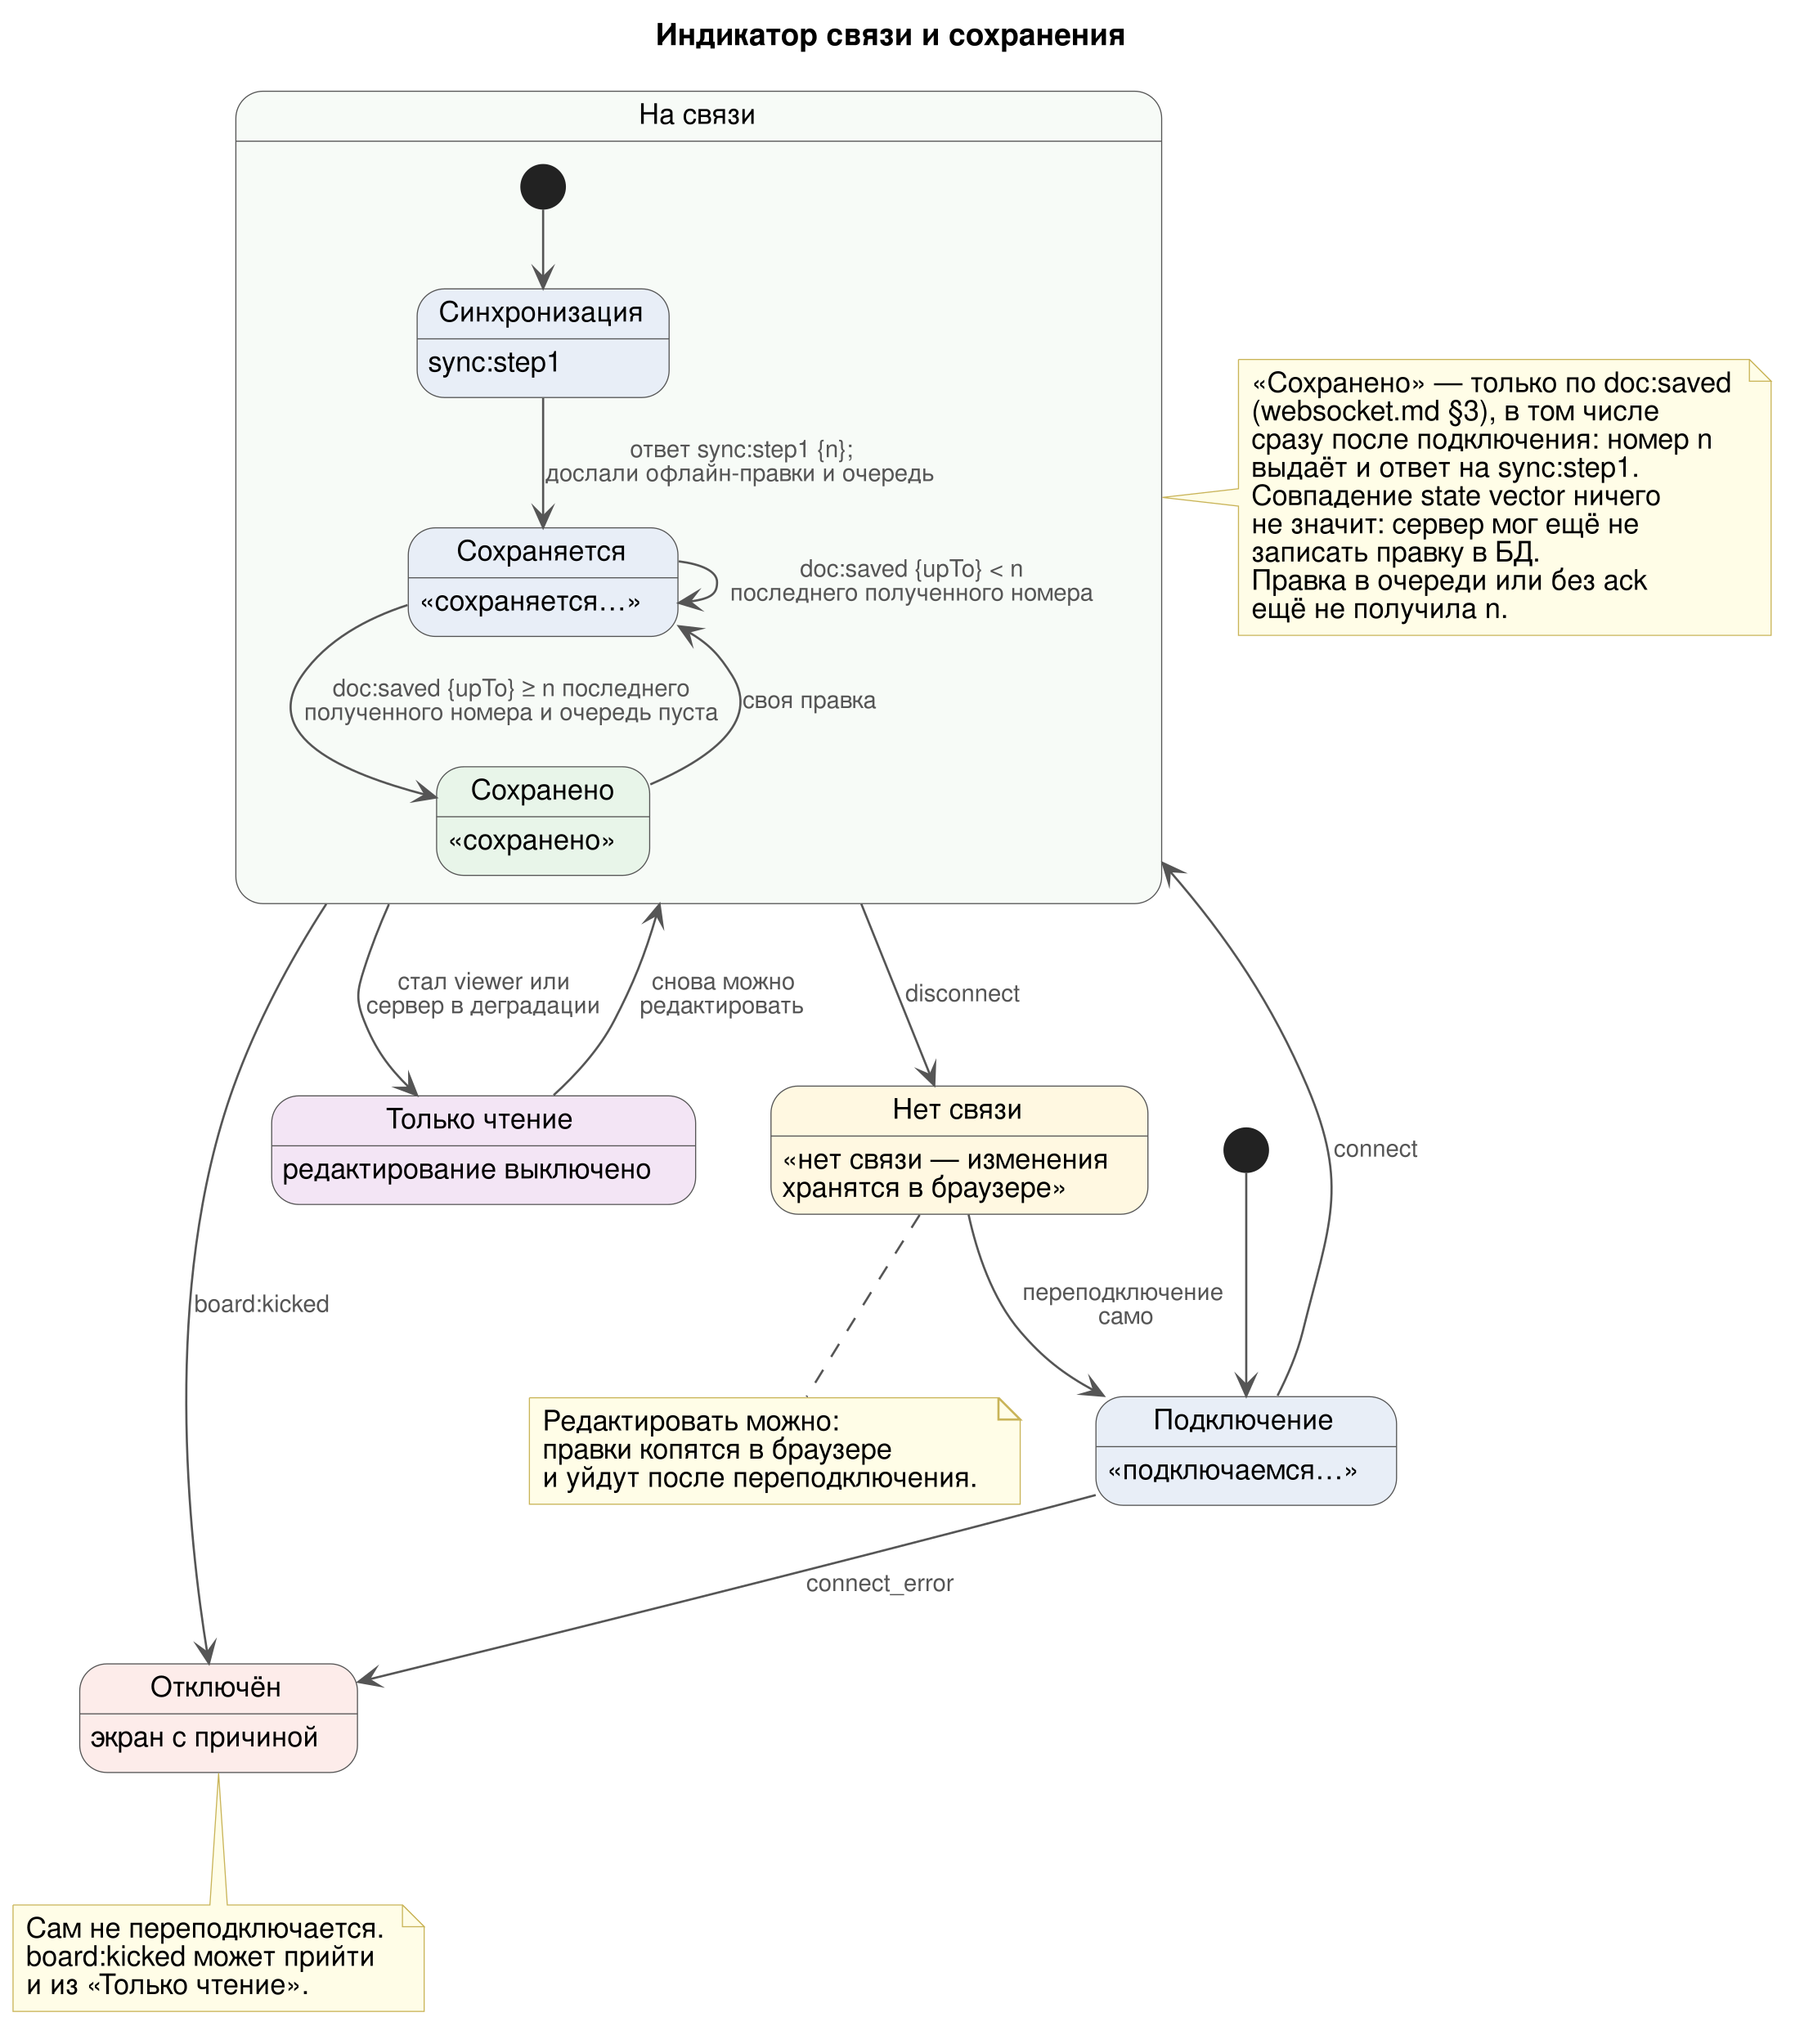
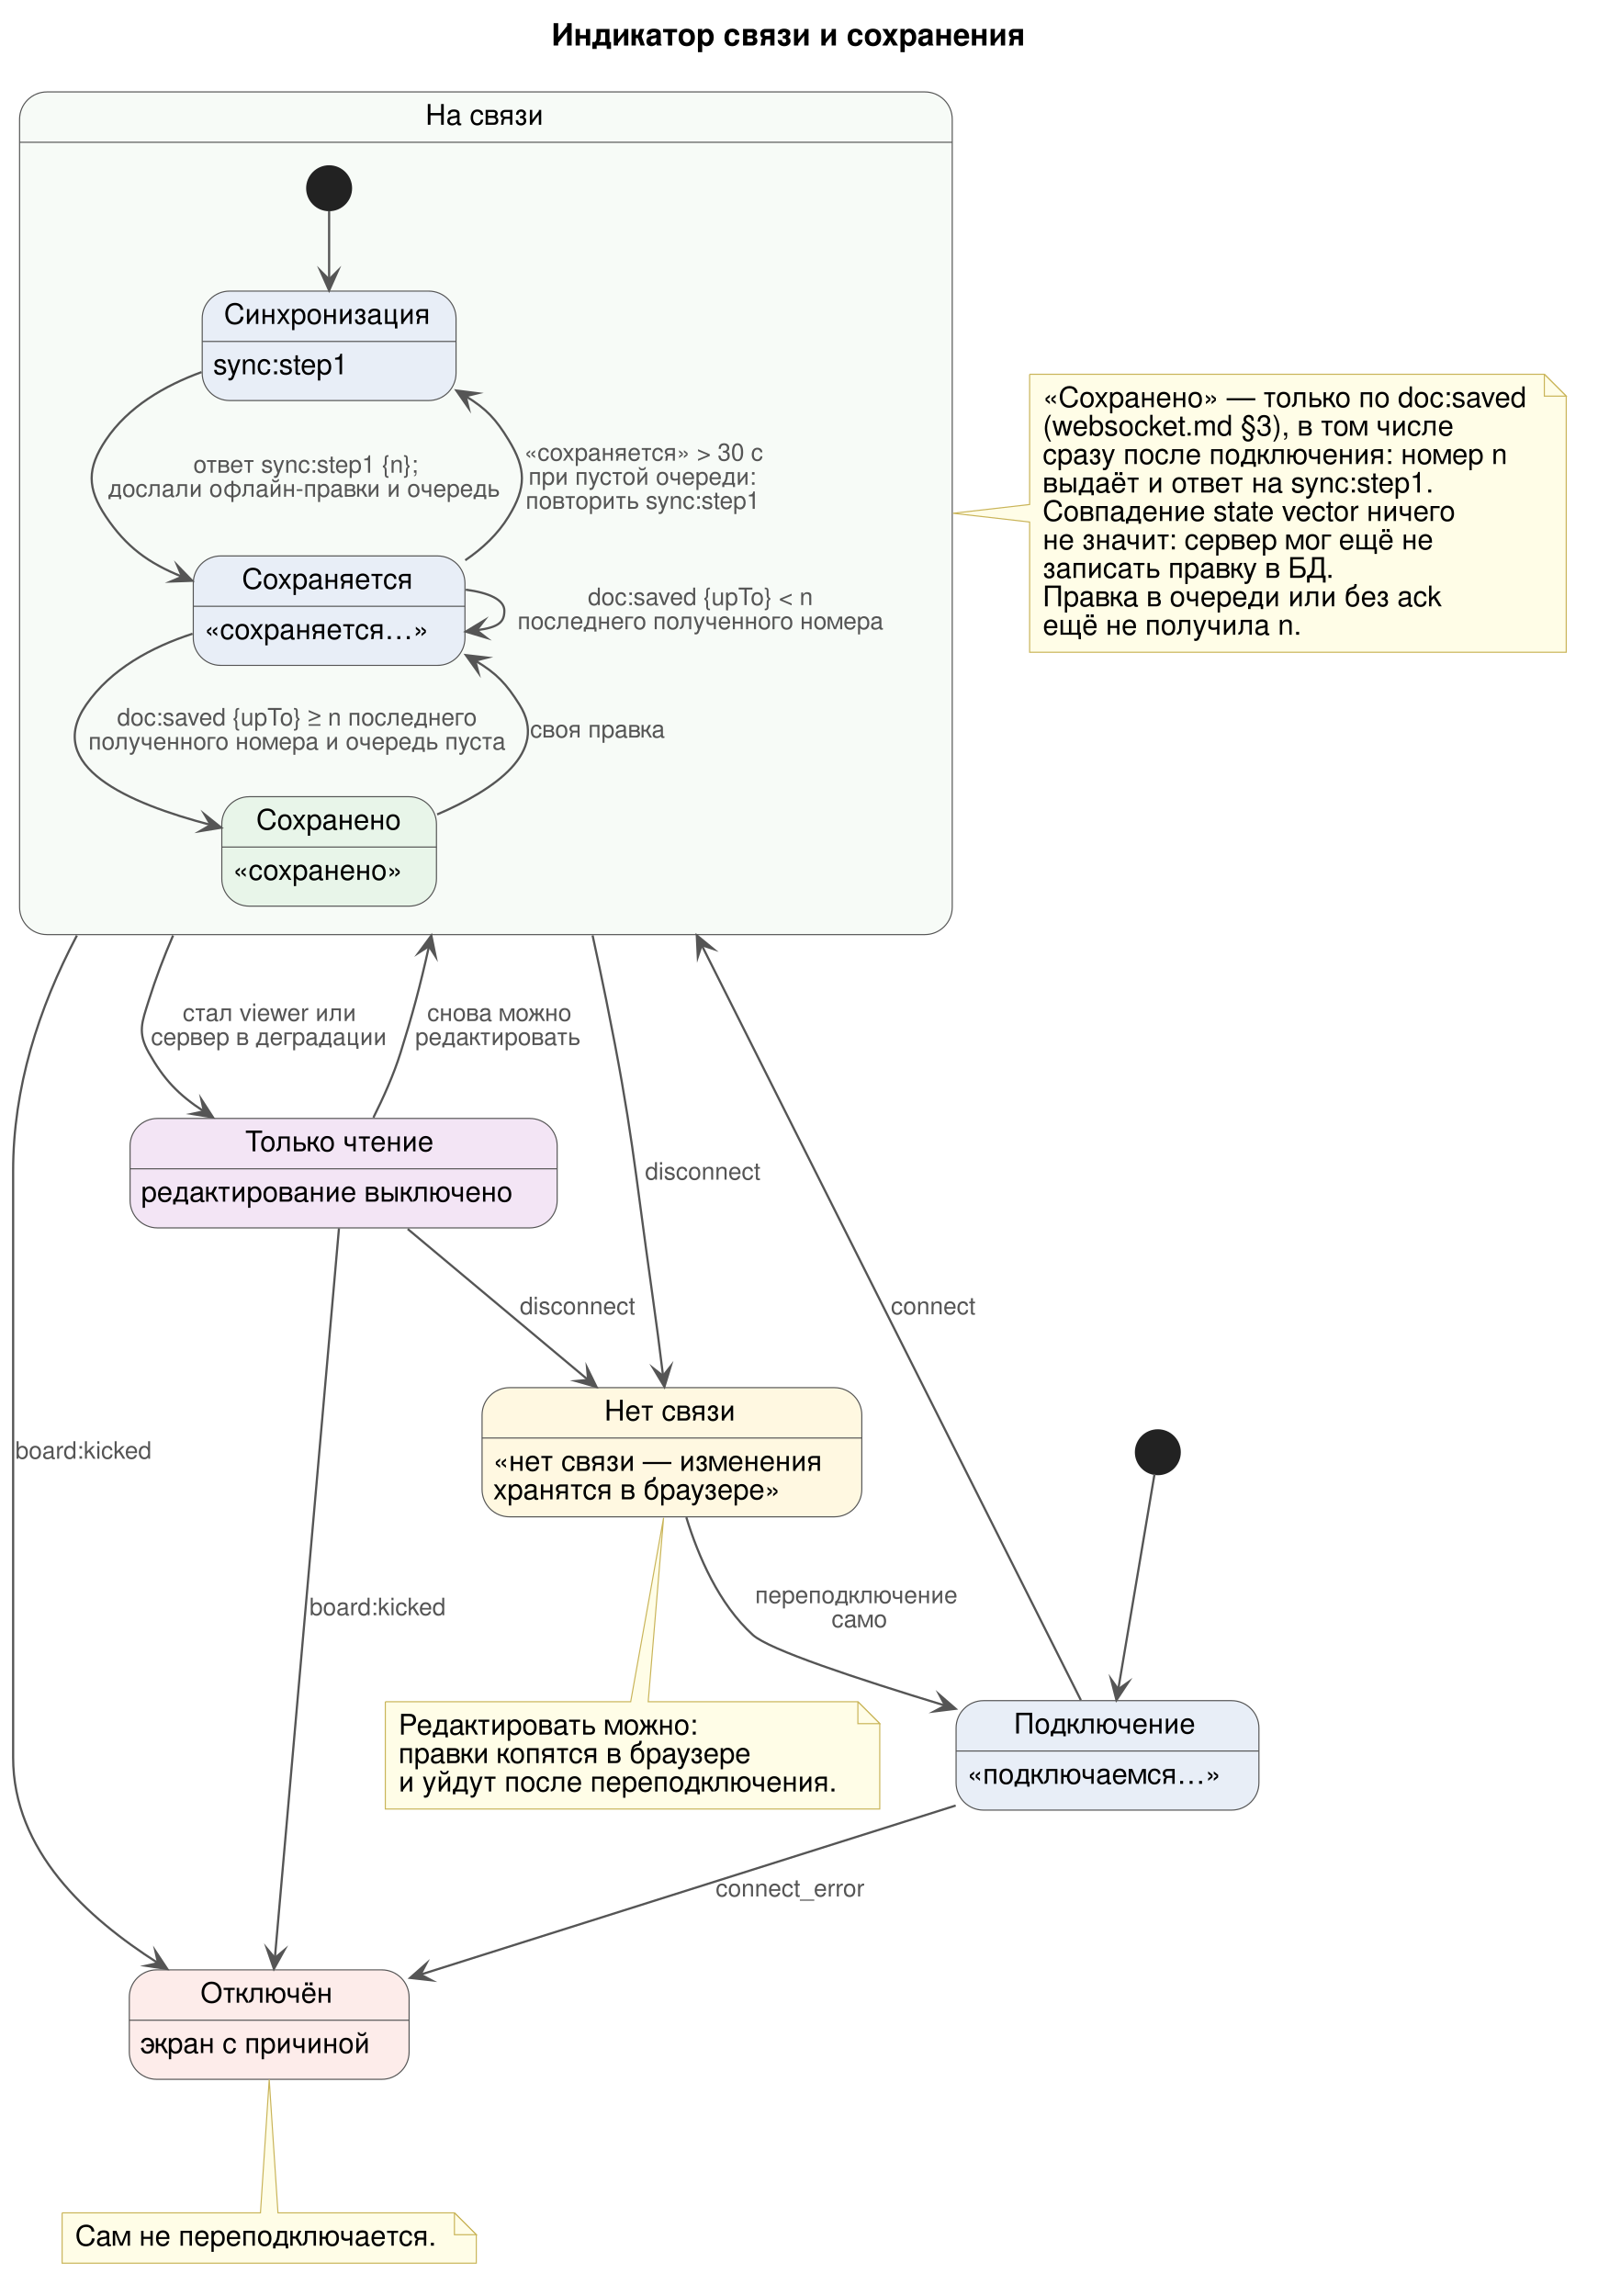
- <svg xmlns="http://www.w3.org/2000/svg" version="1.1" data-diagram-type="STATE" style="width:830px;height:941px;background:#FFFFFF;" width="830px" height="941px" viewBox="0 0 830 941" zoomAndPan="magnify" preserveAspectRatio="none" contentStyleType="text/css">
+ <svg xmlns="http://www.w3.org/2000/svg" version="1.1" data-diagram-type="STATE" style="width:730px;height:1049px;background:#FFFFFF;" width="730px" height="1049px" viewBox="0 0 730 1049" zoomAndPan="magnify" preserveAspectRatio="none" contentStyleType="text/css">
  <defs />
  <g font-family="sans-serif" lengthAdjust="spacing">
    <g class="title" data-source-line="16">
-       <text x="301.832" y="20.78" fill="#000" font-size="14" textLength="219.543" font-weight="700" font-family="'Helvetica'">Индикатор связи и сохранения</text>
+       <text x="252.022" y="20.78" fill="#000" font-size="14" textLength="219.543" font-weight="700" font-family="'Helvetica'">Индикатор связи и сохранения</text>
    </g>
    <g class="entity" data-qualified-name="Connecting" id="ent0001" data-source-line="18">
-       <rect x="504.44" y="643" width="138.365" height="50" fill="#E8EEF7" style="stroke:#555;stroke-width:0.5;" rx="12.5" ry="12.5" />
-       <line x1="504.44" y1="666" x2="642.805" y2="666" style="stroke:#555;stroke-width:0.5;" />
-       <text x="530.89" y="658.01" fill="#000" font-size="13" textLength="85.465" font-family="'Helvetica'">Подключение</text>
-       <text x="509.44" y="681.01" fill="#000" font-size="13" textLength="118.365" font-family="'Helvetica'">«подключаемся…»</text>
+       <rect x="436.82" y="777" width="138.365" height="50" fill="#E8EEF7" style="stroke:#555;stroke-width:0.5;" rx="12.5" ry="12.5" />
+       <line x1="436.82" y1="800" x2="575.185" y2="800" style="stroke:#555;stroke-width:0.5;" />
+       <text x="463.27" y="792.01" fill="#000" font-size="13" textLength="85.465" font-family="'Helvetica'">Подключение</text>
+       <text x="441.82" y="815.01" fill="#000" font-size="13" textLength="118.365" font-family="'Helvetica'">«подключаемся…»</text>
    </g>
    <g class="entity" data-qualified-name="Online" id="ent0002" data-source-line="20">
-       <path d="M121.06,42 L522.186,42 A12.5,12.5 0 0 1 534.686,54.5 L534.686,65 L108.56,65 L108.56,54.5 A12.5,12.5 0 0 1 121.06,42" fill="#F7FBF7" />
-       <path d="M108.56,65 L534.686,65 L534.686,403.5 A12.5,12.5 0 0 1 522.186,416 L121.06,416 A12.5,12.5 0 0 1 108.56,403.5 L108.56,65" fill="#F7FBF7" />
-       <rect x="108.56" y="42" width="426.126" height="374" fill="none" style="stroke:#555;stroke-width:0.5;" rx="12.5" ry="12.5" />
-       <line x1="108.56" y1="65" x2="534.686" y2="65" style="stroke:#555;stroke-width:0.5;" />
-       <text x="294.027" y="57.01" fill="#000" font-size="13" textLength="55.193" font-family="'Helvetica'">На связи</text>
+       <path d="M21.44,42 L422.566,42 A12.5,12.5 0 0 1 435.066,54.5 L435.066,65 L8.94,65 L8.94,54.5 A12.5,12.5 0 0 1 21.44,42" fill="#F7FBF7" />
+       <path d="M8.94,65 L435.066,65 L435.066,414.5 A12.5,12.5 0 0 1 422.566,427 L21.44,427 A12.5,12.5 0 0 1 8.94,414.5 L8.94,65" fill="#F7FBF7" />
+       <rect x="8.94" y="42" width="426.126" height="385" fill="none" style="stroke:#555;stroke-width:0.5;" rx="12.5" ry="12.5" />
+       <line x1="8.94" y1="65" x2="435.066" y2="65" style="stroke:#555;stroke-width:0.5;" />
+       <text x="194.407" y="57.01" fill="#000" font-size="13" textLength="55.193" font-family="'Helvetica'">На связи</text>
      <g class="entity" data-qualified-name="Online.Syncing" id="ent0003" data-source-line="21">
-         <rect x="192.01" y="133" width="115.97" height="50" fill="#E8EEF7" style="stroke:#555;stroke-width:0.5;" rx="12.5" ry="12.5" />
-         <line x1="192.01" y1="156" x2="307.98" y2="156" style="stroke:#555;stroke-width:0.5;" />
-         <text x="202.01" y="148.01" fill="#000" font-size="13" textLength="95.97" font-family="'Helvetica'">Синхронизация</text>
-         <text x="197.01" y="171.01" fill="#000" font-size="13" textLength="62.144" font-family="'Helvetica'">sync:step1</text>
+         <rect x="92.39" y="133" width="115.97" height="50" fill="#E8EEF7" style="stroke:#555;stroke-width:0.5;" rx="12.5" ry="12.5" />
+         <line x1="92.39" y1="156" x2="208.36" y2="156" style="stroke:#555;stroke-width:0.5;" />
+         <text x="102.39" y="148.01" fill="#000" font-size="13" textLength="95.97" font-family="'Helvetica'">Синхронизация</text>
+         <text x="97.39" y="171.01" fill="#000" font-size="13" textLength="62.144" font-family="'Helvetica'">sync:step1</text>
      </g>
      <g class="entity" data-qualified-name="Online.Saved" id="ent0004" data-source-line="22">
-         <rect x="200.96" y="353" width="98.07" height="50" fill="#E8F5E9" style="stroke:#555;stroke-width:0.5;" rx="12.5" ry="12.5" />
-         <line x1="200.96" y1="376" x2="299.03" y2="376" style="stroke:#555;stroke-width:0.5;" />
-         <text x="216.746" y="368.01" fill="#000" font-size="13" textLength="66.498" font-family="'Helvetica'">Сохранено</text>
-         <text x="205.96" y="391.01" fill="#000" font-size="13" textLength="78.07" font-family="'Helvetica'">«сохранено»</text>
+         <rect x="101.34" y="364" width="98.07" height="50" fill="#E8F5E9" style="stroke:#555;stroke-width:0.5;" rx="12.5" ry="12.5" />
+         <line x1="101.34" y1="387" x2="199.41" y2="387" style="stroke:#555;stroke-width:0.5;" />
+         <text x="117.126" y="379.01" fill="#000" font-size="13" textLength="66.498" font-family="'Helvetica'">Сохранено</text>
+         <text x="106.34" y="402.01" fill="#000" font-size="13" textLength="78.07" font-family="'Helvetica'">«сохранено»</text>
      </g>
      <g class="entity" data-qualified-name="Online.Saving" id="ent0005" data-source-line="23">
-         <rect x="187.93" y="243" width="124.121" height="50" fill="#E8EEF7" style="stroke:#555;stroke-width:0.5;" rx="12.5" ry="12.5" />
-         <line x1="187.93" y1="266" x2="312.051" y2="266" style="stroke:#555;stroke-width:0.5;" />
-         <text x="210.216" y="258.01" fill="#000" font-size="13" textLength="79.549" font-family="'Helvetica'">Сохраняется</text>
-         <text x="192.93" y="281.01" fill="#000" font-size="13" textLength="104.121" font-family="'Helvetica'">«сохраняется…»</text>
+         <rect x="88.31" y="254" width="124.121" height="50" fill="#E8EEF7" style="stroke:#555;stroke-width:0.5;" rx="12.5" ry="12.5" />
+         <line x1="88.31" y1="277" x2="212.431" y2="277" style="stroke:#555;stroke-width:0.5;" />
+         <text x="110.596" y="269.01" fill="#000" font-size="13" textLength="79.549" font-family="'Helvetica'">Сохраняется</text>
+         <text x="93.31" y="292.01" fill="#000" font-size="13" textLength="104.121" font-family="'Helvetica'">«сохраняется…»</text>
      </g>
      <g class="start_entity" data-qualified-name="Online..start.Online" id="ent0009" data-source-line="25">
-         <ellipse cx="249.99" cy="86" rx="10" ry="10" fill="#222" style="stroke:#222;stroke-width:1;" />
+         <ellipse cx="150.37" cy="86" rx="10" ry="10" fill="#222" style="stroke:#222;stroke-width:1;" />
      </g>
      <g class="link" data-entity-1="ent0009" data-entity-2="ent0003" id="lnk10" data-source-line="25" data-link-type="dependency">
-         <path d="M249.99,96.44 C249.99,105.7 249.99,115.19 249.99,127.68" style="stroke:#555;stroke-width:1;" fill="none" id="*start*Online-to-Syncing" />
-         <polygon points="249.99,132.68,253.99,123.68,249.99,127.68,245.99,123.68,249.99,132.68" fill="#555" style="stroke:#555;stroke-width:1;stroke-linejoin:miter;stroke-miterlimit:10;" />
+         <path d="M150.37,96.44 C150.37,105.7 150.37,115.19 150.37,127.68" style="stroke:#555;stroke-width:1;" fill="none" id="*start*Online-to-Syncing" />
+         <polygon points="150.37,132.68,154.37,123.68,150.37,127.68,146.37,123.68,150.37,132.68" fill="#555" style="stroke:#555;stroke-width:1;stroke-linejoin:miter;stroke-miterlimit:10;" />
      </g>
      <g class="link" data-entity-1="ent0003" data-entity-2="ent0005" id="lnk11" data-source-line="26" data-link-type="dependency">
-         <path d="M249.99,183.24 C249.99,201.02 249.99,220.08 249.99,237.84" style="stroke:#555;stroke-width:1;" fill="none" id="Syncing-to-Saving" />
-         <polygon points="249.99,242.84,253.99,233.84,249.99,237.84,245.99,233.84,249.99,242.84" fill="#555" style="stroke:#555;stroke-width:1;stroke-linejoin:miter;stroke-miterlimit:10;" />
-         <text x="289.909" y="210.47" fill="#555" font-size="11" textLength="104.479" font-family="'Helvetica'">ответ sync:step1 {n};</text>
-         <text x="250.99" y="221.47" fill="#555" font-size="11" textLength="182.316" font-family="'Helvetica'">дослали офлайн-правки и очередь</text>
+         <path d="M92.1,170 C75.15,176.2 58.5,185.88 48.37,201 C39.72,213.92 39.72,223.08 48.37,236 C57.65,249.84 67.763,257.261 83.193,263.481" style="stroke:#555;stroke-width:1;" fill="none" id="Syncing-to-Saving" />
+         <polygon points="87.83,265.35,80.978,258.275,83.193,263.481,77.987,265.695,87.83,265.35" fill="#555" style="stroke:#555;stroke-width:1;stroke-linejoin:miter;stroke-miterlimit:10;" />
+         <text x="88.289" y="215.97" fill="#555" font-size="11" textLength="104.479" font-family="'Helvetica'">ответ sync:step1 {n};</text>
+         <text x="49.37" y="226.97" fill="#555" font-size="11" textLength="182.316" font-family="'Helvetica'">дослали офлайн-правки и очередь</text>
      </g>
      <g class="link" data-entity-1="ent0004" data-entity-2="ent0005" id="lnk12" data-source-line="27" data-link-type="dependency">
-         <path d="M299.34,361.11 C325.85,349.72 350.55,332.6 336.99,311 C331.02,301.48 326.514,296.615 316.774,290.855" style="stroke:#555;stroke-width:1;" fill="none" id="Saved-to-Saving" />
-         <polygon points="312.47,288.31,318.181,296.334,316.774,290.855,322.253,289.448,312.47,288.31" fill="#555" style="stroke:#555;stroke-width:1;stroke-linejoin:miter;stroke-miterlimit:10;" />
-         <text x="341.83" y="325.97" fill="#555" font-size="11" textLength="63.363" font-family="'Helvetica'">своя правка</text>
+         <path d="M199.72,372.11 C226.23,360.72 250.93,343.6 237.37,322 C231.4,312.48 226.894,307.615 217.154,301.855" style="stroke:#555;stroke-width:1;" fill="none" id="Saved-to-Saving" />
+         <polygon points="212.85,299.31,218.561,307.334,217.154,301.855,222.633,300.448,212.85,299.31" fill="#555" style="stroke:#555;stroke-width:1;stroke-linejoin:miter;stroke-miterlimit:10;" />
+         <text x="242.21" y="336.97" fill="#555" font-size="11" textLength="63.363" font-family="'Helvetica'">своя правка</text>
      </g>
      <g class="link" data-entity-1="ent0005" data-entity-2="ent0005" id="lnk13" data-source-line="28" data-link-type="dependency">
-         <path d="M312.43,258.42 C322.86,259.76 330.05,262.95 330.05,268 C330.05,273.05 327.819,275.603 317.389,276.943" style="stroke:#555;stroke-width:1;" fill="none" id="Saving-to-Saving" />
-         <polygon points="312.43,277.58,321.866,280.401,317.389,276.943,320.847,272.466,312.43,277.58" fill="#555" style="stroke:#555;stroke-width:1;stroke-linejoin:miter;stroke-miterlimit:10;" />
-         <text x="368.231" y="265.47" fill="#555" font-size="11" textLength="104.274" font-family="'Helvetica'">doc:saved {upTo} &lt; n</text>
-         <text x="336.05" y="276.47" fill="#555" font-size="11" textLength="168.636" font-family="'Helvetica'">последнего полученного номера</text>
+         <path d="M212.81,269.42 C223.24,270.76 230.43,273.95 230.43,279 C230.43,284.05 228.199,286.603 217.769,287.943" style="stroke:#555;stroke-width:1;" fill="none" id="Saving-to-Saving" />
+         <polygon points="212.81,288.58,222.246,291.401,217.769,287.943,221.227,283.466,212.81,288.58" fill="#555" style="stroke:#555;stroke-width:1;stroke-linejoin:miter;stroke-miterlimit:10;" />
+         <text x="268.611" y="276.47" fill="#555" font-size="11" textLength="104.274" font-family="'Helvetica'">doc:saved {upTo} &lt; n</text>
+         <text x="236.43" y="287.47" fill="#555" font-size="11" textLength="168.636" font-family="'Helvetica'">последнего полученного номера</text>
      </g>
      <g class="link" data-entity-1="ent0005" data-entity-2="ent0004" id="lnk14" data-source-line="29" data-link-type="dependency">
-         <path d="M187.58,278.54 C168.85,284.65 150.3,294.64 138.99,311 C119.56,339.13 157.834,355.901 195.874,365.881" style="stroke:#555;stroke-width:1;" fill="none" id="Saving-to-Saved" />
-         <polygon points="200.71,367.15,193.02,360.997,195.874,365.881,190.99,368.735,200.71,367.15" fill="#555" style="stroke:#555;stroke-width:1;stroke-linejoin:miter;stroke-miterlimit:10;" />
-         <text x="153.125" y="320.47" fill="#555" font-size="11" textLength="166.563" font-family="'Helvetica'">doc:saved {upTo} ≥ n последнего</text>
-         <text x="139.99" y="331.47" fill="#555" font-size="11" textLength="192.833" font-family="'Helvetica'">полученного номера и очередь пуста</text>
+         <path d="M87.96,289.54 C69.23,295.65 50.68,305.64 39.37,322 C19.94,350.13 58.214,366.901 96.254,376.881" style="stroke:#555;stroke-width:1;" fill="none" id="Saving-to-Saved" />
+         <polygon points="101.09,378.15,93.4,371.997,96.254,376.881,91.37,379.735,101.09,378.15" fill="#555" style="stroke:#555;stroke-width:1;stroke-linejoin:miter;stroke-miterlimit:10;" />
+         <text x="53.505" y="331.47" fill="#555" font-size="11" textLength="166.563" font-family="'Helvetica'">doc:saved {upTo} ≥ n последнего</text>
+         <text x="40.37" y="342.47" fill="#555" font-size="11" textLength="192.833" font-family="'Helvetica'">полученного номера и очередь пуста</text>
+       </g>
+       <g class="link" data-entity-1="ent0005" data-entity-2="ent0003" id="lnk15" data-source-line="30" data-link-type="dependency">
+         <path d="M212.57,255.97 C220.44,250.62 227.45,244.05 232.37,236 C240.49,222.73 240.49,214.27 232.37,201 C226.62,191.58 222.285,186.784 212.775,181.014" style="stroke:#555;stroke-width:1;" fill="none" id="Saving-to-Syncing" />
+         <polygon points="208.5,178.42,214.12,186.508,212.775,181.014,218.269,179.669,208.5,178.42" fill="#555" style="stroke:#555;stroke-width:1;stroke-linejoin:miter;stroke-miterlimit:10;" />
+         <text x="239.46" y="210.47" fill="#555" font-size="11" textLength="110.43" font-family="'Helvetica'">«сохраняется» &gt; 30 с</text>
+         <text x="241.45" y="221.47" fill="#555" font-size="11" textLength="106.45" font-family="'Helvetica'">при пустой очереди:</text>
+         <text x="240.15" y="232.47" fill="#555" font-size="11" textLength="109.049" font-family="'Helvetica'">повторить sync:step1</text>
      </g>
    </g>
-     <g class="entity" data-qualified-name="Offline" id="ent0006" data-source-line="44">
-       <rect x="354.87" y="500" width="173.493" height="59" fill="#FFF8E1" style="stroke:#555;stroke-width:0.5;" rx="12.5" ry="12.5" />
-       <line x1="354.87" y1="523" x2="528.363" y2="523" style="stroke:#555;stroke-width:0.5;" />
-       <text x="410.77" y="515.01" fill="#000" font-size="13" textLength="61.693" font-family="'Helvetica'">Нет связи</text>
-       <text x="359.87" y="538.01" fill="#000" font-size="13" textLength="153.493" font-family="'Helvetica'">«нет связи — изменения</text>
-       <text x="359.87" y="551.01" fill="#000" font-size="13" textLength="133.656" font-family="'Helvetica'">хранятся в браузере»</text>
+     <g class="entity" data-qualified-name="Offline" id="ent0006" data-source-line="45">
+       <rect x="220.25" y="634" width="173.493" height="59" fill="#FFF8E1" style="stroke:#555;stroke-width:0.5;" rx="12.5" ry="12.5" />
+       <line x1="220.25" y1="657" x2="393.743" y2="657" style="stroke:#555;stroke-width:0.5;" />
+       <text x="276.15" y="649.01" fill="#000" font-size="13" textLength="61.693" font-family="'Helvetica'">Нет связи</text>
+       <text x="225.25" y="672.01" fill="#000" font-size="13" textLength="153.493" font-family="'Helvetica'">«нет связи — изменения</text>
+       <text x="225.25" y="685.01" fill="#000" font-size="13" textLength="133.656" font-family="'Helvetica'">хранятся в браузере»</text>
    </g>
-     <g class="entity" data-qualified-name="ReadOnly" id="ent0007" data-source-line="45">
-       <rect x="125.05" y="504.5" width="195.138" height="50" fill="#F3E5F5" style="stroke:#555;stroke-width:0.5;" rx="12.5" ry="12.5" />
-       <line x1="125.05" y1="527.5" x2="320.188" y2="527.5" style="stroke:#555;stroke-width:0.5;" />
-       <text x="177.687" y="519.51" fill="#000" font-size="13" textLength="89.864" font-family="'Helvetica'">Только чтение</text>
-       <text x="130.05" y="542.51" fill="#000" font-size="13" textLength="175.138" font-family="'Helvetica'">редактирование выключено</text>
+     <g class="entity" data-qualified-name="ReadOnly" id="ent0007" data-source-line="46">
+       <rect x="59.43" y="511" width="195.138" height="50" fill="#F3E5F5" style="stroke:#555;stroke-width:0.5;" rx="12.5" ry="12.5" />
+       <line x1="59.43" y1="534" x2="254.568" y2="534" style="stroke:#555;stroke-width:0.5;" />
+       <text x="112.067" y="526.01" fill="#000" font-size="13" textLength="89.864" font-family="'Helvetica'">Только чтение</text>
+       <text x="64.43" y="549.01" fill="#000" font-size="13" textLength="175.138" font-family="'Helvetica'">редактирование выключено</text>
    </g>
-     <g class="entity" data-qualified-name="Closed" id="ent0008" data-source-line="46">
-       <rect x="36.7" y="766" width="127.834" height="50" fill="#FDECEA" style="stroke:#555;stroke-width:0.5;" rx="12.5" ry="12.5" />
-       <line x1="36.7" y1="789" x2="164.534" y2="789" style="stroke:#555;stroke-width:0.5;" />
-       <text x="69.234" y="781.01" fill="#000" font-size="13" textLength="62.766" font-family="'Helvetica'">Отключён</text>
-       <text x="41.7" y="804.01" fill="#000" font-size="13" textLength="107.834" font-family="'Helvetica'">экран с причиной</text>
+     <g class="entity" data-qualified-name="Closed" id="ent0008" data-source-line="47">
+       <rect x="59.08" y="900" width="127.834" height="50" fill="#FDECEA" style="stroke:#555;stroke-width:0.5;" rx="12.5" ry="12.5" />
+       <line x1="59.08" y1="923" x2="186.914" y2="923" style="stroke:#555;stroke-width:0.5;" />
+       <text x="91.614" y="915.01" fill="#000" font-size="13" textLength="62.766" font-family="'Helvetica'">Отключён</text>
+       <text x="64.08" y="938.01" fill="#000" font-size="13" textLength="107.834" font-family="'Helvetica'">экран с причиной</text>
    </g>
-     <g class="start_entity" data-qualified-name=".start." id="ent0015" data-source-line="48">
-       <ellipse cx="573.62" cy="529.5" rx="10" ry="10" fill="#222" style="stroke:#222;stroke-width:1;" />
+     <g class="start_entity" data-qualified-name=".start." id="ent0016" data-source-line="49">
+       <ellipse cx="529" cy="663.5" rx="10" ry="10" fill="#222" style="stroke:#222;stroke-width:1;" />
    </g>
-     <g class="entity" data-qualified-name="GMN24" id="ent0025" data-source-line="33">
-       <path d="M570.04,165.5 L570.04,225 L535.02,229 L570.04,233 L570.04,292.5 A0,0 0 0 0 570.04,292.5 L815.207,292.5 A0,0 0 0 0 815.207,292.5 L815.207,175.5 L805.207,165.5 L570.04,165.5 A0,0 0 0 0 570.04,165.5" style="stroke:#C9B458;stroke-width:0.5;" fill="#FFFDE7" />
-       <path d="M805.207,165.5 L805.207,175.5 L815.207,175.5 L805.207,165.5" style="stroke:#C9B458;stroke-width:0.5;" fill="#FFFDE7" />
-       <text x="576.04" y="180.51" fill="#000" font-size="13" textLength="224.167" font-family="'Helvetica'">«Сохранено» — только по doc:saved</text>
-       <text x="576.04" y="193.51" fill="#000" font-size="13" textLength="189.554" font-family="'Helvetica'">(websocket.md §3), в том числе</text>
-       <text x="576.04" y="206.51" fill="#000" font-size="13" textLength="215.814" font-family="'Helvetica'">сразу после подключения: номер n</text>
-       <text x="576.04" y="219.51" fill="#000" font-size="13" textLength="182.178" font-family="'Helvetica'">выдаёт и ответ на sync:step1.</text>
-       <text x="576.04" y="232.51" fill="#000" font-size="13" textLength="191.28" font-family="'Helvetica'">Совпадение state vector ничего</text>
-       <text x="576.04" y="245.51" fill="#000" font-size="13" textLength="181.061" font-family="'Helvetica'">не значит: сервер мог ещё не</text>
-       <text x="576.04" y="258.51" fill="#000" font-size="13" textLength="136.995" font-family="'Helvetica'">записать правку в БД.</text>
-       <text x="576.04" y="271.51" fill="#000" font-size="13" textLength="185.707" font-family="'Helvetica'">Правка в очереди или без ack</text>
-       <text x="576.04" y="284.51" fill="#000" font-size="13" textLength="118.6" font-family="'Helvetica'">ещё не получила n.</text>
+     <g class="entity" data-qualified-name="GMN27" id="ent0028" data-source-line="34">
+       <path d="M470.42,171 L470.42,230.5 L435.4,234.5 L470.42,238.5 L470.42,298 A0,0 0 0 0 470.42,298 L715.587,298 A0,0 0 0 0 715.587,298 L715.587,181 L705.587,171 L470.42,171 A0,0 0 0 0 470.42,171" style="stroke:#C9B458;stroke-width:0.5;" fill="#FFFDE7" />
+       <path d="M705.587,171 L705.587,181 L715.587,181 L705.587,171" style="stroke:#C9B458;stroke-width:0.5;" fill="#FFFDE7" />
+       <text x="476.42" y="186.01" fill="#000" font-size="13" textLength="224.167" font-family="'Helvetica'">«Сохранено» — только по doc:saved</text>
+       <text x="476.42" y="199.01" fill="#000" font-size="13" textLength="189.554" font-family="'Helvetica'">(websocket.md §3), в том числе</text>
+       <text x="476.42" y="212.01" fill="#000" font-size="13" textLength="215.814" font-family="'Helvetica'">сразу после подключения: номер n</text>
+       <text x="476.42" y="225.01" fill="#000" font-size="13" textLength="182.178" font-family="'Helvetica'">выдаёт и ответ на sync:step1.</text>
+       <text x="476.42" y="238.01" fill="#000" font-size="13" textLength="191.28" font-family="'Helvetica'">Совпадение state vector ничего</text>
+       <text x="476.42" y="251.01" fill="#000" font-size="13" textLength="181.061" font-family="'Helvetica'">не значит: сервер мог ещё не</text>
+       <text x="476.42" y="264.01" fill="#000" font-size="13" textLength="136.995" font-family="'Helvetica'">записать правку в БД.</text>
+       <text x="476.42" y="277.01" fill="#000" font-size="13" textLength="185.707" font-family="'Helvetica'">Правка в очереди или без ack</text>
+       <text x="476.42" y="290.01" fill="#000" font-size="13" textLength="118.6" font-family="'Helvetica'">ещё не получила n.</text>
    </g>
-     <g class="entity" data-qualified-name="GMN27" id="ent0028" data-source-line="58">
-       <path d="M243.67,643.5 L243.67,692.5 L469.572,692.5 L469.572,653.5 L459.572,643.5 L243.67,643.5" style="stroke:#C9B458;stroke-width:0.5;" fill="#FFFDE7" />
-       <path d="M459.572,643.5 L459.572,653.5 L469.572,653.5 L459.572,643.5" style="stroke:#C9B458;stroke-width:1;" fill="#FFFDE7" />
-       <text x="249.67" y="658.51" fill="#000" font-size="13" textLength="141.73" font-family="'Helvetica'">Редактировать можно:</text>
-       <text x="249.67" y="671.51" fill="#000" font-size="13" textLength="166.95" font-family="'Helvetica'">правки копятся в браузере</text>
-       <text x="249.67" y="684.51" fill="#000" font-size="13" textLength="204.902" font-family="'Helvetica'">и уйдут после переподключения.</text>
+     <g class="entity" data-qualified-name="GMN30" id="ent0031" data-source-line="61">
+       <path d="M176.05,777.5 L176.05,826.5 A0,0 0 0 0 176.05,826.5 L401.952,826.5 A0,0 0 0 0 401.952,826.5 L401.952,787.5 L391.952,777.5 L296.15,777.5 L303.18,693.45 L288.15,777.5 L176.05,777.5 A0,0 0 0 0 176.05,777.5" style="stroke:#C9B458;stroke-width:0.5;" fill="#FFFDE7" />
+       <path d="M391.952,777.5 L391.952,787.5 L401.952,787.5 L391.952,777.5" style="stroke:#C9B458;stroke-width:0.5;" fill="#FFFDE7" />
+       <text x="182.05" y="792.51" fill="#000" font-size="13" textLength="141.73" font-family="'Helvetica'">Редактировать можно:</text>
+       <text x="182.05" y="805.51" fill="#000" font-size="13" textLength="166.95" font-family="'Helvetica'">правки копятся в браузере</text>
+       <text x="182.05" y="818.51" fill="#000" font-size="13" textLength="204.902" font-family="'Helvetica'">и уйдут после переподключения.</text>
    </g>
-     <g class="entity" data-qualified-name="GMN30" id="ent0031" data-source-line="64">
-       <path d="M6,877 L6,926 A0,0 0 0 0 6,926 L195.238,926 A0,0 0 0 0 195.238,926 L195.238,887 L185.238,877 L104.62,877 L100.62,816.35 L96.62,877 L6,877 A0,0 0 0 0 6,877" style="stroke:#C9B458;stroke-width:0.5;" fill="#FFFDE7" />
-       <path d="M185.238,877 L185.238,887 L195.238,887 L185.238,877" style="stroke:#C9B458;stroke-width:0.5;" fill="#FFFDE7" />
-       <text x="12" y="892.01" fill="#000" font-size="13" textLength="168.238" font-family="'Helvetica'">Сам не переподключается.</text>
-       <text x="12" y="905.01" fill="#000" font-size="13" textLength="164.404" font-family="'Helvetica'">board:kicked может прийти</text>
-       <text x="12" y="918.01" fill="#000" font-size="13" textLength="136.83" font-family="'Helvetica'">и из «Только чтение».</text>
+     <g class="entity" data-qualified-name="GMN33" id="ent0034" data-source-line="67">
+       <path d="M28.38,1011 L28.38,1034 A0,0 0 0 0 28.38,1034 L217.618,1034 A0,0 0 0 0 217.618,1034 L217.618,1021 L207.618,1011 L127,1011 L123,950.1 L119,1011 L28.38,1011 A0,0 0 0 0 28.38,1011" style="stroke:#C9B458;stroke-width:0.5;" fill="#FFFDE7" />
+       <path d="M207.618,1011 L207.618,1021 L217.618,1021 L207.618,1011" style="stroke:#C9B458;stroke-width:0.5;" fill="#FFFDE7" />
+       <text x="34.38" y="1026.01" fill="#000" font-size="13" textLength="168.238" font-family="'Helvetica'">Сам не переподключается.</text>
    </g>
-     <g class="link" data-entity-1="ent0015" data-entity-2="ent0001" id="lnk16" data-source-line="48" data-link-type="dependency">
-       <path d="M573.62,539.88 C573.62,560.84 573.62,607.04 573.62,637.68" style="stroke:#555;stroke-width:1;" fill="none" id="*start*-to-Connecting" />
-       <polygon points="573.62,642.68,577.62,633.68,573.62,637.68,569.62,633.68,573.62,642.68" fill="#555" style="stroke:#555;stroke-width:1;stroke-linejoin:miter;stroke-miterlimit:10;" />
+     <g class="link" data-entity-1="ent0016" data-entity-2="ent0001" id="lnk17" data-source-line="49" data-link-type="dependency">
+       <path d="M527.49,673.46 C524,694.16 516.11,740.969 510.92,771.809" style="stroke:#555;stroke-width:1;" fill="none" id="*start*-to-Connecting" />
+       <polygon points="510.09,776.74,515.528,768.529,510.92,771.809,507.639,767.201,510.09,776.74" fill="#555" style="stroke:#555;stroke-width:1;stroke-linejoin:miter;stroke-miterlimit:10;" />
    </g>
-     <g class="link" data-entity-1="ent0001" data-entity-2="ent0002" id="lnk17" data-source-line="49" data-link-type="dependency">
-       <path d="M588.03,642.53 C592.6,633.55 597.12,623.1 599.62,613 C611.7,564.24 621.26,546.23 601.62,500 C585.84,462.86 565.45,432.124 538.44,401.044" style="stroke:#555;stroke-width:1;" fill="none" id="Connecting-to-Online" />
-       <polygon points="535.16,397.27,538.044,406.687,538.44,401.044,544.083,401.439,535.16,397.27" fill="#555" style="stroke:#555;stroke-width:1;stroke-linejoin:miter;stroke-miterlimit:10;" />
-       <text x="613.89" y="532.47" fill="#555" font-size="11" textLength="38.527" font-family="'Helvetica'">connect</text>
+     <g class="link" data-entity-1="ent0001" data-entity-2="ent0002" id="lnk18" data-source-line="50" data-link-type="dependency">
+       <path d="M493.82,776.75 C463.78,716.93 386.064,562.178 320.594,431.818" style="stroke:#555;stroke-width:1;" fill="none" id="Connecting-to-Online" />
+       <polygon points="318.35,427.35,318.815,437.188,320.594,431.818,325.964,433.597,318.35,427.35" fill="#555" style="stroke:#555;stroke-width:1;stroke-linejoin:miter;stroke-miterlimit:10;" />
+       <text x="407.03" y="600.47" fill="#555" font-size="11" textLength="38.527" font-family="'Helvetica'">connect</text>
    </g>
-     <g class="link" data-entity-1="ent0002" data-entity-2="ent0006" id="lnk18" data-source-line="50" data-link-type="dependency">
-       <path d="M396.42,416.08 C409.54,448.7 419.787,474.18 428.157,495.02" style="stroke:#555;stroke-width:1;" fill="none" id="Online-to-Offline" />
-       <polygon points="430.02,499.66,430.378,489.818,428.157,495.02,422.954,492.799,430.02,499.66" fill="#555" style="stroke:#555;stroke-width:1;stroke-linejoin:miter;stroke-miterlimit:10;" />
-       <text x="416.7" y="460.97" fill="#555" font-size="11" textLength="52.588" font-family="'Helvetica'">disconnect</text>
+     <g class="link" data-entity-1="ent0002" data-entity-2="ent0006" id="lnk19" data-source-line="51" data-link-type="dependency">
+       <path d="M270.74,427.36 C272.93,437.37 275.04,447.29 277,457 C288.94,516.09 289.57,531.31 298,591 C299.98,605 301.351,615.607 302.951,628.637" style="stroke:#555;stroke-width:1;" fill="none" id="Online-to-Offline" />
+       <polygon points="303.56,633.6,306.433,624.18,302.951,628.637,298.493,625.155,303.56,633.6" fill="#555" style="stroke:#555;stroke-width:1;stroke-linejoin:miter;stroke-miterlimit:10;" />
+       <text x="294.72" y="538.97" fill="#555" font-size="11" textLength="52.588" font-family="'Helvetica'">disconnect</text>
    </g>
-     <g class="link" data-entity-1="ent0006" data-entity-2="ent0001" id="lnk19" data-source-line="51" data-link-type="dependency">
-       <path d="M445.81,559.16 C449.57,576.39 456.61,597.85 469.62,613 C480.02,625.12 489.441,632.485 503.571,640.195" style="stroke:#555;stroke-width:1;" fill="none" id="Offline-to-Connecting" />
-       <polygon points="507.96,642.59,501.976,634.768,503.571,640.195,498.144,641.79,507.96,642.59" fill="#555" style="stroke:#555;stroke-width:1;stroke-linejoin:miter;stroke-miterlimit:10;" />
-       <text x="470.62" y="598.47" fill="#555" font-size="11" textLength="94.961" font-family="'Helvetica'">переподключение</text>
-       <text x="505.57" y="609.47" fill="#555" font-size="11" textLength="25.062" font-family="'Helvetica'">само</text>
+     <g class="link" data-entity-1="ent0006" data-entity-2="ent0001" id="lnk20" data-source-line="52" data-link-type="dependency">
+       <path d="M313.57,693.24 C319,710.94 328.4,732.89 344,747 C351.42,753.71 391.277,766.903 431.827,779.253" style="stroke:#555;stroke-width:1;" fill="none" id="Offline-to-Connecting" />
+       <polygon points="436.61,780.71,429.166,774.261,431.827,779.253,426.835,781.914,436.61,780.71" fill="#555" style="stroke:#555;stroke-width:1;stroke-linejoin:miter;stroke-miterlimit:10;" />
+       <text x="345" y="732.47" fill="#555" font-size="11" textLength="94.961" font-family="'Helvetica'">переподключение</text>
+       <text x="379.95" y="743.47" fill="#555" font-size="11" textLength="25.062" font-family="'Helvetica'">само</text>
    </g>
-     <g class="link" data-entity-1="ent0002" data-entity-2="ent0007" id="lnk20" data-source-line="52" data-link-type="dependency">
-       <path d="M179,416.33 C174.65,426.11 170.81,436.02 167.62,446 C164.37,456.16 163.69,460.08 167.62,470 C172.75,482.96 178.703,491.216 188.393,500.736" style="stroke:#555;stroke-width:1;" fill="none" id="Online-to-ReadOnly" />
-       <polygon points="191.96,504.24,188.343,495.079,188.393,500.736,182.737,500.786,191.96,504.24" fill="#555" style="stroke:#555;stroke-width:1;stroke-linejoin:miter;stroke-miterlimit:10;" />
-       <text x="183.119" y="455.47" fill="#555" font-size="11" textLength="80.486" font-family="'Helvetica'">стал viewer или</text>
-       <text x="168.62" y="466.47" fill="#555" font-size="11" textLength="109.484" font-family="'Helvetica'">сервер в деградации</text>
+     <g class="link" data-entity-1="ent0002" data-entity-2="ent0007" id="lnk21" data-source-line="53" data-link-type="dependency">
+       <path d="M79.08,427.4 C74.86,437.17 71.12,447.06 68,457 C64.81,467.18 62.77,471.71 68,481 C74.83,493.13 81.415,500.105 93.135,507.765" style="stroke:#555;stroke-width:1;" fill="none" id="Online-to-ReadOnly" />
+       <polygon points="97.32,510.5,91.975,502.228,93.135,507.765,87.598,508.924,97.32,510.5" fill="#555" style="stroke:#555;stroke-width:1;stroke-linejoin:miter;stroke-miterlimit:10;" />
+       <text x="83.499" y="466.47" fill="#555" font-size="11" textLength="80.486" font-family="'Helvetica'">стал viewer или</text>
+       <text x="69" y="477.47" fill="#555" font-size="11" textLength="109.484" font-family="'Helvetica'">сервер в деградации</text>
    </g>
-     <g class="link" data-entity-1="ent0007" data-entity-2="ent0002" id="lnk21" data-source-line="53" data-link-type="dependency">
-       <path d="M254.83,504.18 C265.28,494.66 275.91,482.91 282.62,470 C291.34,453.24 296.816,439.815 302.196,421.135" style="stroke:#555;stroke-width:1;" fill="none" id="ReadOnly-to-Online" />
-       <polygon points="303.58,416.33,297.245,423.871,302.196,421.135,304.933,426.085,303.58,416.33" fill="#555" style="stroke:#555;stroke-width:1;stroke-linejoin:miter;stroke-miterlimit:10;" />
-       <text x="300.033" y="455.47" fill="#555" font-size="11" textLength="67.192" font-family="'Helvetica'">снова можно</text>
-       <text x="294.46" y="466.47" fill="#555" font-size="11" textLength="78.337" font-family="'Helvetica'">редактировать</text>
+     <g class="link" data-entity-1="ent0007" data-entity-2="ent0002" id="lnk22" data-source-line="54" data-link-type="dependency">
+       <path d="M170.6,510.61 C175.15,501.55 179.86,491.03 183,481 C188.38,463.8 191.961,450.572 196.001,432.292" style="stroke:#555;stroke-width:1;" fill="none" id="ReadOnly-to-Online" />
+       <polygon points="197.08,427.41,191.232,435.335,196.001,432.292,199.044,437.061,197.08,427.41" fill="#555" style="stroke:#555;stroke-width:1;stroke-linejoin:miter;stroke-miterlimit:10;" />
+       <text x="195.223" y="466.47" fill="#555" font-size="11" textLength="67.192" font-family="'Helvetica'">снова можно</text>
+       <text x="189.65" y="477.47" fill="#555" font-size="11" textLength="78.337" font-family="'Helvetica'">редактировать</text>
    </g>
-     <g class="link" data-entity-1="ent0001" data-entity-2="ent0008" id="lnk22" data-source-line="54" data-link-type="dependency">
-       <path d="M504.33,688.27 C498.34,689.89 492.38,691.48 486.62,693 C373.7,722.76 246.506,754.309 169.796,773.129" style="stroke:#555;stroke-width:1;" fill="none" id="Connecting-to-Closed" />
-       <polygon points="164.94,774.32,174.634,776.06,169.796,773.129,172.728,768.291,164.94,774.32" fill="#555" style="stroke:#555;stroke-width:1;stroke-linejoin:miter;stroke-miterlimit:10;" />
-       <text x="371.11" y="732.47" fill="#555" font-size="11" textLength="67.869" font-family="'Helvetica'">connect_error</text>
+     <g class="link" data-entity-1="ent0001" data-entity-2="ent0008" id="lnk23" data-source-line="55" data-link-type="dependency">
+       <path d="M436.64,824.91 C365.72,847.32 261.208,880.334 192.148,902.154" style="stroke:#555;stroke-width:1;" fill="none" id="Connecting-to-Closed" />
+       <polygon points="187.38,903.66,197.167,904.763,192.148,902.154,194.757,897.134,187.38,903.66" fill="#555" style="stroke:#555;stroke-width:1;stroke-linejoin:miter;stroke-miterlimit:10;" />
+       <text x="326.98" y="866.47" fill="#555" font-size="11" textLength="67.869" font-family="'Helvetica'">connect_error</text>
    </g>
-     <g class="link" data-entity-1="ent0002" data-entity-2="ent0008" id="lnk23" data-source-line="55" data-link-type="dependency">
-       <path d="M150.18,416.16 C133.02,442.8 118.1,471.03 107.62,500 C73.86,593.29 87.11,709.794 95.38,760.824" style="stroke:#555;stroke-width:1;" fill="none" id="Online-to-Closed" />
-       <polygon points="96.18,765.76,98.689,756.236,95.38,760.824,90.792,757.516,96.18,765.76" fill="#555" style="stroke:#555;stroke-width:1;stroke-linejoin:miter;stroke-miterlimit:10;" />
-       <text x="89.42" y="603.97" fill="#555" font-size="11" textLength="62.369" font-family="'Helvetica'">board:kicked</text>
+     <g class="link" data-entity-1="ent0002" data-entity-2="ent0008" id="lnk24" data-source-line="56" data-link-type="dependency">
+       <path d="M35.13,427.41 C17.47,460.88 6,497.18 6,535 C6,535 6,535 6,803 C6,845.52 39.574,876.102 72.204,896.902" style="stroke:#555;stroke-width:1;" fill="none" id="Online-to-Closed" />
+       <polygon points="76.42,899.59,70.981,891.379,72.204,896.902,66.681,898.125,76.42,899.59" fill="#555" style="stroke:#555;stroke-width:1;stroke-linejoin:miter;stroke-miterlimit:10;" />
+       <text x="7" y="666.47" fill="#555" font-size="11" textLength="62.369" font-family="'Helvetica'">board:kicked</text>
    </g>
-     <g class="link" data-entity-1="ent0006" data-entity-2="ent0028" id="lnk29" data-source-line="58" data-link-type="association">
-       <path d="M423.29,559.32 C417.32,568.76 410.66,579.31 404.62,589 C393.34,607.08 380.72,627.6 371.25,643.06" style="stroke:#555;stroke-width:1;stroke-dasharray:7,7;" fill="none" id="Offline-GMN27" />
+     <g class="link" data-entity-1="ent0007" data-entity-2="ent0006" id="lnk25" data-source-line="57" data-link-type="dependency">
+       <path d="M186.28,561.5 C211,582.18 242.615,608.631 268.705,630.461" style="stroke:#555;stroke-width:1;" fill="none" id="ReadOnly-to-Offline" />
+       <polygon points="272.54,633.67,268.204,624.827,268.705,630.461,263.071,630.962,272.54,633.67" fill="#555" style="stroke:#555;stroke-width:1;stroke-linejoin:miter;stroke-miterlimit:10;" />
+       <text x="237.5" y="600.47" fill="#555" font-size="11" textLength="52.588" font-family="'Helvetica'">disconnect</text>
+     </g>
+     <g class="link" data-entity-1="ent0007" data-entity-2="ent0008" id="lnk26" data-source-line="58" data-link-type="dependency">
+       <path d="M154.87,561.21 C148.77,630.63 131.707,824.859 125.587,894.569" style="stroke:#555;stroke-width:1;" fill="none" id="ReadOnly-to-Closed" />
+       <polygon points="125.15,899.55,129.922,890.934,125.587,894.569,121.952,890.235,125.15,899.55" fill="#555" style="stroke:#555;stroke-width:1;stroke-linejoin:miter;stroke-miterlimit:10;" />
+       <text x="141.39" y="737.97" fill="#555" font-size="11" textLength="62.369" font-family="'Helvetica'">board:kicked</text>
    </g>
  </g>
</svg>
